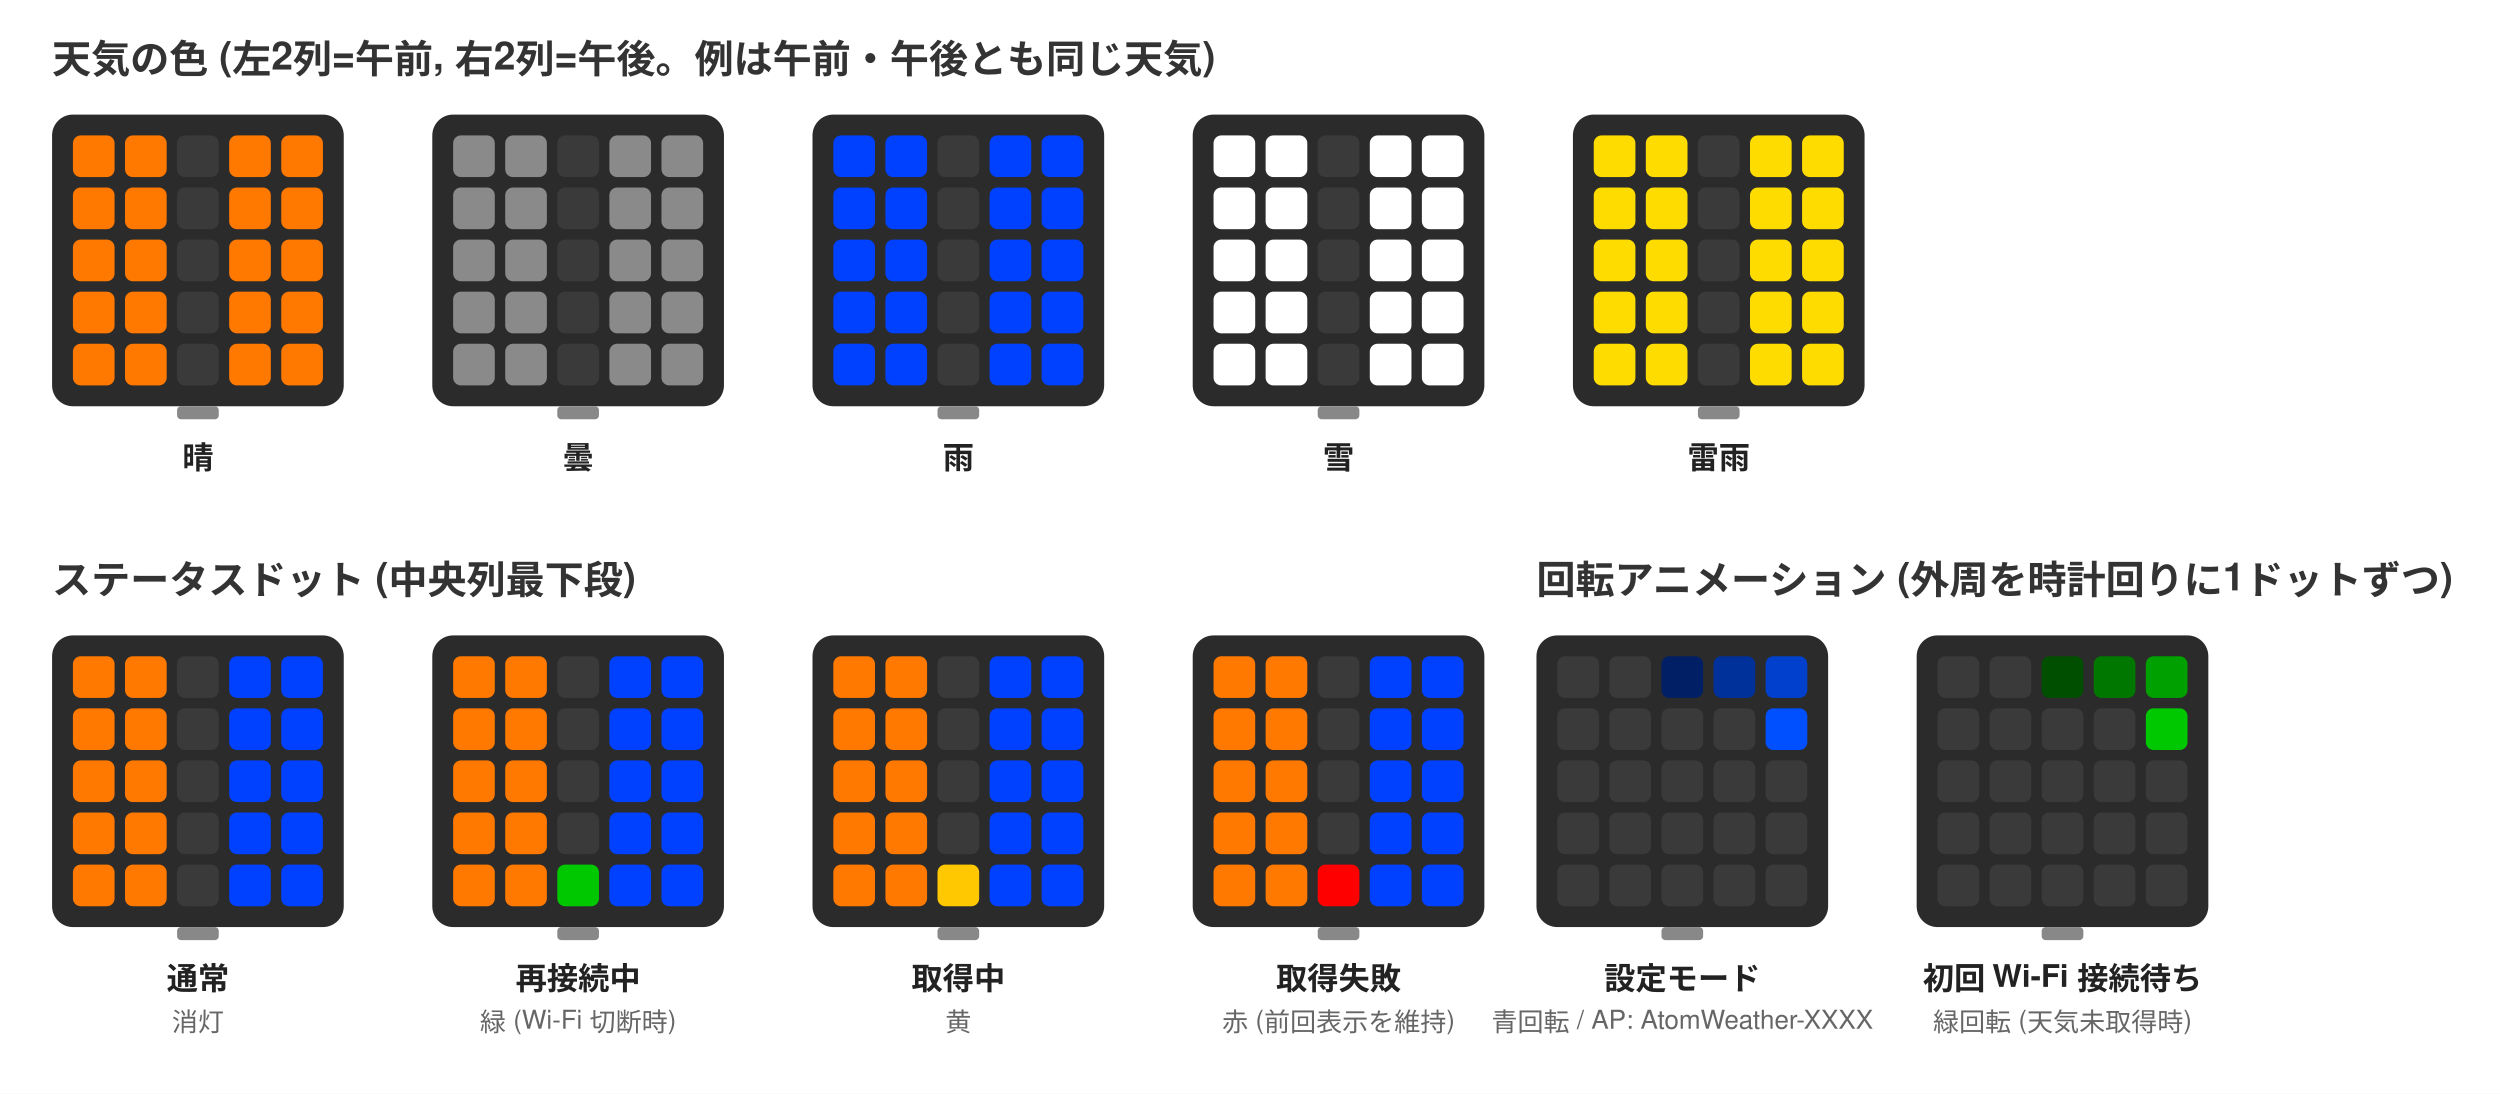
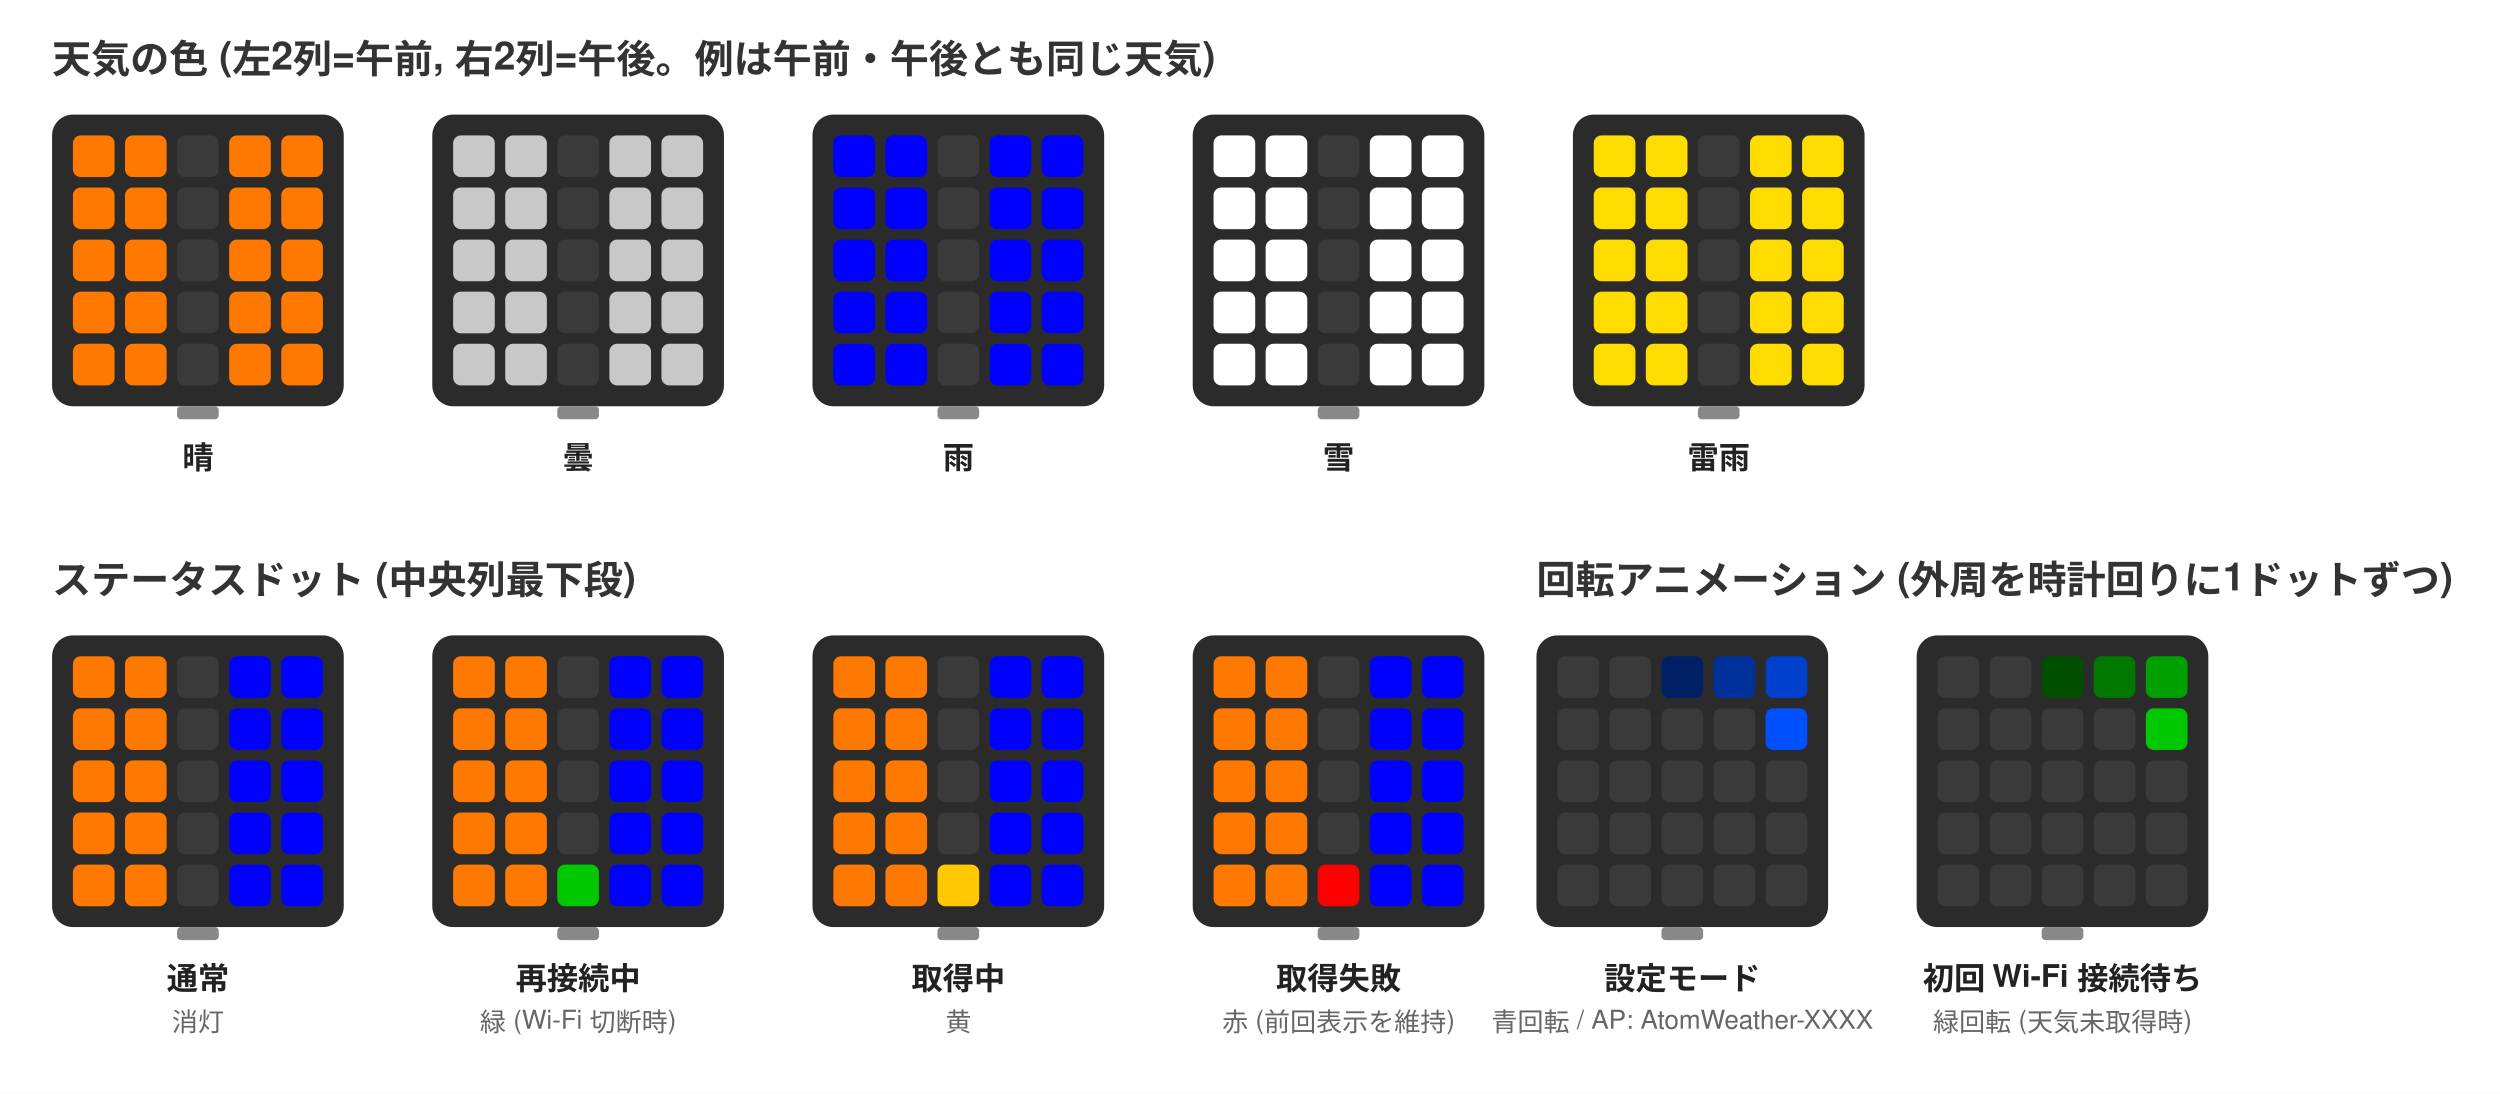
<svg xmlns="http://www.w3.org/2000/svg" width="960" height="420" viewBox="0 0 960 420" font-family="Helvetica, Arial, 'Hiragino Sans', sans-serif">
  <rect width="960" height="420" fill="#ffffff" />
  <text x="20" y="28" font-size="15" font-weight="bold" fill="#333">天気の色 (左2列=午前, 右2列=午後。例は午前・午後とも同じ天気)</text>
  <rect x="20" y="44" width="112" height="112" rx="8" fill="#2b2b2b" />
  <rect x="28" y="52" width="16" height="16" rx="3" fill="#ff7800" />
  <rect x="48" y="52" width="16" height="16" rx="3" fill="#ff7800" />
  <rect x="68" y="52" width="16" height="16" rx="3" fill="#3a3a3a" />
  <rect x="88" y="52" width="16" height="16" rx="3" fill="#ff7800" />
  <rect x="108" y="52" width="16" height="16" rx="3" fill="#ff7800" />
  <rect x="28" y="72" width="16" height="16" rx="3" fill="#ff7800" />
  <rect x="48" y="72" width="16" height="16" rx="3" fill="#ff7800" />
  <rect x="68" y="72" width="16" height="16" rx="3" fill="#3a3a3a" />
  <rect x="88" y="72" width="16" height="16" rx="3" fill="#ff7800" />
  <rect x="108" y="72" width="16" height="16" rx="3" fill="#ff7800" />
  <rect x="28" y="92" width="16" height="16" rx="3" fill="#ff7800" />
  <rect x="48" y="92" width="16" height="16" rx="3" fill="#ff7800" />
  <rect x="68" y="92" width="16" height="16" rx="3" fill="#3a3a3a" />
  <rect x="88" y="92" width="16" height="16" rx="3" fill="#ff7800" />
  <rect x="108" y="92" width="16" height="16" rx="3" fill="#ff7800" />
  <rect x="28" y="112" width="16" height="16" rx="3" fill="#ff7800" />
  <rect x="48" y="112" width="16" height="16" rx="3" fill="#ff7800" />
  <rect x="68" y="112" width="16" height="16" rx="3" fill="#3a3a3a" />
  <rect x="88" y="112" width="16" height="16" rx="3" fill="#ff7800" />
  <rect x="108" y="112" width="16" height="16" rx="3" fill="#ff7800" />
  <rect x="28" y="132" width="16" height="16" rx="3" fill="#ff7800" />
  <rect x="48" y="132" width="16" height="16" rx="3" fill="#ff7800" />
  <rect x="68" y="132" width="16" height="16" rx="3" fill="#3a3a3a" />
  <rect x="88" y="132" width="16" height="16" rx="3" fill="#ff7800" />
  <rect x="108" y="132" width="16" height="16" rx="3" fill="#ff7800" />
  <rect x="68.0" y="156" width="16" height="5" rx="1.5" fill="#888" />
  <text x="76.0" y="180" text-anchor="middle" font-size="12" font-weight="bold" fill="#222">晴</text>
  <rect x="166" y="44" width="112" height="112" rx="8" fill="#2b2b2b" />
-   <rect x="174" y="52" width="16" height="16" rx="3" fill="#8a8a8a" />
-   <rect x="194" y="52" width="16" height="16" rx="3" fill="#8a8a8a" />
+   <rect x="174" y="52" width="16" height="16" rx="3" fill="#c8c8c8" />
+   <rect x="194" y="52" width="16" height="16" rx="3" fill="#c8c8c8" />
  <rect x="214" y="52" width="16" height="16" rx="3" fill="#3a3a3a" />
-   <rect x="234" y="52" width="16" height="16" rx="3" fill="#8a8a8a" />
-   <rect x="254" y="52" width="16" height="16" rx="3" fill="#8a8a8a" />
-   <rect x="174" y="72" width="16" height="16" rx="3" fill="#8a8a8a" />
-   <rect x="194" y="72" width="16" height="16" rx="3" fill="#8a8a8a" />
+   <rect x="234" y="52" width="16" height="16" rx="3" fill="#c8c8c8" />
+   <rect x="254" y="52" width="16" height="16" rx="3" fill="#c8c8c8" />
+   <rect x="174" y="72" width="16" height="16" rx="3" fill="#c8c8c8" />
+   <rect x="194" y="72" width="16" height="16" rx="3" fill="#c8c8c8" />
  <rect x="214" y="72" width="16" height="16" rx="3" fill="#3a3a3a" />
-   <rect x="234" y="72" width="16" height="16" rx="3" fill="#8a8a8a" />
-   <rect x="254" y="72" width="16" height="16" rx="3" fill="#8a8a8a" />
-   <rect x="174" y="92" width="16" height="16" rx="3" fill="#8a8a8a" />
-   <rect x="194" y="92" width="16" height="16" rx="3" fill="#8a8a8a" />
+   <rect x="234" y="72" width="16" height="16" rx="3" fill="#c8c8c8" />
+   <rect x="254" y="72" width="16" height="16" rx="3" fill="#c8c8c8" />
+   <rect x="174" y="92" width="16" height="16" rx="3" fill="#c8c8c8" />
+   <rect x="194" y="92" width="16" height="16" rx="3" fill="#c8c8c8" />
  <rect x="214" y="92" width="16" height="16" rx="3" fill="#3a3a3a" />
-   <rect x="234" y="92" width="16" height="16" rx="3" fill="#8a8a8a" />
-   <rect x="254" y="92" width="16" height="16" rx="3" fill="#8a8a8a" />
-   <rect x="174" y="112" width="16" height="16" rx="3" fill="#8a8a8a" />
-   <rect x="194" y="112" width="16" height="16" rx="3" fill="#8a8a8a" />
+   <rect x="234" y="92" width="16" height="16" rx="3" fill="#c8c8c8" />
+   <rect x="254" y="92" width="16" height="16" rx="3" fill="#c8c8c8" />
+   <rect x="174" y="112" width="16" height="16" rx="3" fill="#c8c8c8" />
+   <rect x="194" y="112" width="16" height="16" rx="3" fill="#c8c8c8" />
  <rect x="214" y="112" width="16" height="16" rx="3" fill="#3a3a3a" />
-   <rect x="234" y="112" width="16" height="16" rx="3" fill="#8a8a8a" />
-   <rect x="254" y="112" width="16" height="16" rx="3" fill="#8a8a8a" />
-   <rect x="174" y="132" width="16" height="16" rx="3" fill="#8a8a8a" />
-   <rect x="194" y="132" width="16" height="16" rx="3" fill="#8a8a8a" />
+   <rect x="234" y="112" width="16" height="16" rx="3" fill="#c8c8c8" />
+   <rect x="254" y="112" width="16" height="16" rx="3" fill="#c8c8c8" />
+   <rect x="174" y="132" width="16" height="16" rx="3" fill="#c8c8c8" />
+   <rect x="194" y="132" width="16" height="16" rx="3" fill="#c8c8c8" />
  <rect x="214" y="132" width="16" height="16" rx="3" fill="#3a3a3a" />
-   <rect x="234" y="132" width="16" height="16" rx="3" fill="#8a8a8a" />
-   <rect x="254" y="132" width="16" height="16" rx="3" fill="#8a8a8a" />
+   <rect x="234" y="132" width="16" height="16" rx="3" fill="#c8c8c8" />
+   <rect x="254" y="132" width="16" height="16" rx="3" fill="#c8c8c8" />
  <rect x="214.0" y="156" width="16" height="5" rx="1.5" fill="#888" />
  <text x="222.0" y="180" text-anchor="middle" font-size="12" font-weight="bold" fill="#222">曇</text>
  <rect x="312" y="44" width="112" height="112" rx="8" fill="#2b2b2b" />
-   <rect x="320" y="52" width="16" height="16" rx="3" fill="#0040ff" />
-   <rect x="340" y="52" width="16" height="16" rx="3" fill="#0040ff" />
+   <rect x="320" y="52" width="16" height="16" rx="3" fill="#0000ff" />
+   <rect x="340" y="52" width="16" height="16" rx="3" fill="#0000ff" />
  <rect x="360" y="52" width="16" height="16" rx="3" fill="#3a3a3a" />
-   <rect x="380" y="52" width="16" height="16" rx="3" fill="#0040ff" />
-   <rect x="400" y="52" width="16" height="16" rx="3" fill="#0040ff" />
-   <rect x="320" y="72" width="16" height="16" rx="3" fill="#0040ff" />
-   <rect x="340" y="72" width="16" height="16" rx="3" fill="#0040ff" />
+   <rect x="380" y="52" width="16" height="16" rx="3" fill="#0000ff" />
+   <rect x="400" y="52" width="16" height="16" rx="3" fill="#0000ff" />
+   <rect x="320" y="72" width="16" height="16" rx="3" fill="#0000ff" />
+   <rect x="340" y="72" width="16" height="16" rx="3" fill="#0000ff" />
  <rect x="360" y="72" width="16" height="16" rx="3" fill="#3a3a3a" />
-   <rect x="380" y="72" width="16" height="16" rx="3" fill="#0040ff" />
-   <rect x="400" y="72" width="16" height="16" rx="3" fill="#0040ff" />
-   <rect x="320" y="92" width="16" height="16" rx="3" fill="#0040ff" />
-   <rect x="340" y="92" width="16" height="16" rx="3" fill="#0040ff" />
+   <rect x="380" y="72" width="16" height="16" rx="3" fill="#0000ff" />
+   <rect x="400" y="72" width="16" height="16" rx="3" fill="#0000ff" />
+   <rect x="320" y="92" width="16" height="16" rx="3" fill="#0000ff" />
+   <rect x="340" y="92" width="16" height="16" rx="3" fill="#0000ff" />
  <rect x="360" y="92" width="16" height="16" rx="3" fill="#3a3a3a" />
-   <rect x="380" y="92" width="16" height="16" rx="3" fill="#0040ff" />
-   <rect x="400" y="92" width="16" height="16" rx="3" fill="#0040ff" />
-   <rect x="320" y="112" width="16" height="16" rx="3" fill="#0040ff" />
-   <rect x="340" y="112" width="16" height="16" rx="3" fill="#0040ff" />
+   <rect x="380" y="92" width="16" height="16" rx="3" fill="#0000ff" />
+   <rect x="400" y="92" width="16" height="16" rx="3" fill="#0000ff" />
+   <rect x="320" y="112" width="16" height="16" rx="3" fill="#0000ff" />
+   <rect x="340" y="112" width="16" height="16" rx="3" fill="#0000ff" />
  <rect x="360" y="112" width="16" height="16" rx="3" fill="#3a3a3a" />
-   <rect x="380" y="112" width="16" height="16" rx="3" fill="#0040ff" />
-   <rect x="400" y="112" width="16" height="16" rx="3" fill="#0040ff" />
-   <rect x="320" y="132" width="16" height="16" rx="3" fill="#0040ff" />
-   <rect x="340" y="132" width="16" height="16" rx="3" fill="#0040ff" />
+   <rect x="380" y="112" width="16" height="16" rx="3" fill="#0000ff" />
+   <rect x="400" y="112" width="16" height="16" rx="3" fill="#0000ff" />
+   <rect x="320" y="132" width="16" height="16" rx="3" fill="#0000ff" />
+   <rect x="340" y="132" width="16" height="16" rx="3" fill="#0000ff" />
  <rect x="360" y="132" width="16" height="16" rx="3" fill="#3a3a3a" />
-   <rect x="380" y="132" width="16" height="16" rx="3" fill="#0040ff" />
-   <rect x="400" y="132" width="16" height="16" rx="3" fill="#0040ff" />
+   <rect x="380" y="132" width="16" height="16" rx="3" fill="#0000ff" />
+   <rect x="400" y="132" width="16" height="16" rx="3" fill="#0000ff" />
  <rect x="360.0" y="156" width="16" height="5" rx="1.5" fill="#888" />
  <text x="368.0" y="180" text-anchor="middle" font-size="12" font-weight="bold" fill="#222">雨</text>
  <rect x="458" y="44" width="112" height="112" rx="8" fill="#2b2b2b" />
  <rect x="466" y="52" width="16" height="16" rx="3" fill="#ffffff" />
  <rect x="486" y="52" width="16" height="16" rx="3" fill="#ffffff" />
  <rect x="506" y="52" width="16" height="16" rx="3" fill="#3a3a3a" />
  <rect x="526" y="52" width="16" height="16" rx="3" fill="#ffffff" />
  <rect x="546" y="52" width="16" height="16" rx="3" fill="#ffffff" />
  <rect x="466" y="72" width="16" height="16" rx="3" fill="#ffffff" />
  <rect x="486" y="72" width="16" height="16" rx="3" fill="#ffffff" />
  <rect x="506" y="72" width="16" height="16" rx="3" fill="#3a3a3a" />
  <rect x="526" y="72" width="16" height="16" rx="3" fill="#ffffff" />
  <rect x="546" y="72" width="16" height="16" rx="3" fill="#ffffff" />
  <rect x="466" y="92" width="16" height="16" rx="3" fill="#ffffff" />
  <rect x="486" y="92" width="16" height="16" rx="3" fill="#ffffff" />
  <rect x="506" y="92" width="16" height="16" rx="3" fill="#3a3a3a" />
  <rect x="526" y="92" width="16" height="16" rx="3" fill="#ffffff" />
  <rect x="546" y="92" width="16" height="16" rx="3" fill="#ffffff" />
  <rect x="466" y="112" width="16" height="16" rx="3" fill="#ffffff" />
  <rect x="486" y="112" width="16" height="16" rx="3" fill="#ffffff" />
  <rect x="506" y="112" width="16" height="16" rx="3" fill="#3a3a3a" />
  <rect x="526" y="112" width="16" height="16" rx="3" fill="#ffffff" />
  <rect x="546" y="112" width="16" height="16" rx="3" fill="#ffffff" />
  <rect x="466" y="132" width="16" height="16" rx="3" fill="#ffffff" />
  <rect x="486" y="132" width="16" height="16" rx="3" fill="#ffffff" />
  <rect x="506" y="132" width="16" height="16" rx="3" fill="#3a3a3a" />
  <rect x="526" y="132" width="16" height="16" rx="3" fill="#ffffff" />
  <rect x="546" y="132" width="16" height="16" rx="3" fill="#ffffff" />
  <rect x="506.0" y="156" width="16" height="5" rx="1.5" fill="#888" />
  <text x="514.0" y="180" text-anchor="middle" font-size="12" font-weight="bold" fill="#222">雪</text>
  <rect x="604" y="44" width="112" height="112" rx="8" fill="#2b2b2b" />
  <rect x="612" y="52" width="16" height="16" rx="3" fill="#ffdc00" />
  <rect x="632" y="52" width="16" height="16" rx="3" fill="#ffdc00" />
  <rect x="652" y="52" width="16" height="16" rx="3" fill="#3a3a3a" />
  <rect x="672" y="52" width="16" height="16" rx="3" fill="#ffdc00" />
  <rect x="692" y="52" width="16" height="16" rx="3" fill="#ffdc00" />
  <rect x="612" y="72" width="16" height="16" rx="3" fill="#ffdc00" />
  <rect x="632" y="72" width="16" height="16" rx="3" fill="#ffdc00" />
  <rect x="652" y="72" width="16" height="16" rx="3" fill="#3a3a3a" />
  <rect x="672" y="72" width="16" height="16" rx="3" fill="#ffdc00" />
  <rect x="692" y="72" width="16" height="16" rx="3" fill="#ffdc00" />
  <rect x="612" y="92" width="16" height="16" rx="3" fill="#ffdc00" />
  <rect x="632" y="92" width="16" height="16" rx="3" fill="#ffdc00" />
  <rect x="652" y="92" width="16" height="16" rx="3" fill="#3a3a3a" />
  <rect x="672" y="92" width="16" height="16" rx="3" fill="#ffdc00" />
  <rect x="692" y="92" width="16" height="16" rx="3" fill="#ffdc00" />
  <rect x="612" y="112" width="16" height="16" rx="3" fill="#ffdc00" />
  <rect x="632" y="112" width="16" height="16" rx="3" fill="#ffdc00" />
  <rect x="652" y="112" width="16" height="16" rx="3" fill="#3a3a3a" />
  <rect x="672" y="112" width="16" height="16" rx="3" fill="#ffdc00" />
  <rect x="692" y="112" width="16" height="16" rx="3" fill="#ffdc00" />
  <rect x="612" y="132" width="16" height="16" rx="3" fill="#ffdc00" />
  <rect x="632" y="132" width="16" height="16" rx="3" fill="#ffdc00" />
  <rect x="652" y="132" width="16" height="16" rx="3" fill="#3a3a3a" />
  <rect x="672" y="132" width="16" height="16" rx="3" fill="#ffdc00" />
  <rect x="692" y="132" width="16" height="16" rx="3" fill="#ffdc00" />
  <rect x="652.0" y="156" width="16" height="5" rx="1.5" fill="#888" />
  <text x="660.0" y="180" text-anchor="middle" font-size="12" font-weight="bold" fill="#222">雷雨</text>
  <text x="20" y="228" font-size="15" font-weight="bold" fill="#333">ステータスドット (中央列最下段)</text>
  <rect x="20" y="244" width="112" height="112" rx="8" fill="#2b2b2b" />
  <rect x="28" y="252" width="16" height="16" rx="3" fill="#ff7800" />
  <rect x="48" y="252" width="16" height="16" rx="3" fill="#ff7800" />
  <rect x="68" y="252" width="16" height="16" rx="3" fill="#3a3a3a" />
-   <rect x="88" y="252" width="16" height="16" rx="3" fill="#0040ff" />
-   <rect x="108" y="252" width="16" height="16" rx="3" fill="#0040ff" />
+   <rect x="88" y="252" width="16" height="16" rx="3" fill="#0000ff" />
+   <rect x="108" y="252" width="16" height="16" rx="3" fill="#0000ff" />
  <rect x="28" y="272" width="16" height="16" rx="3" fill="#ff7800" />
  <rect x="48" y="272" width="16" height="16" rx="3" fill="#ff7800" />
  <rect x="68" y="272" width="16" height="16" rx="3" fill="#3a3a3a" />
-   <rect x="88" y="272" width="16" height="16" rx="3" fill="#0040ff" />
-   <rect x="108" y="272" width="16" height="16" rx="3" fill="#0040ff" />
+   <rect x="88" y="272" width="16" height="16" rx="3" fill="#0000ff" />
+   <rect x="108" y="272" width="16" height="16" rx="3" fill="#0000ff" />
  <rect x="28" y="292" width="16" height="16" rx="3" fill="#ff7800" />
  <rect x="48" y="292" width="16" height="16" rx="3" fill="#ff7800" />
  <rect x="68" y="292" width="16" height="16" rx="3" fill="#3a3a3a" />
-   <rect x="88" y="292" width="16" height="16" rx="3" fill="#0040ff" />
-   <rect x="108" y="292" width="16" height="16" rx="3" fill="#0040ff" />
+   <rect x="88" y="292" width="16" height="16" rx="3" fill="#0000ff" />
+   <rect x="108" y="292" width="16" height="16" rx="3" fill="#0000ff" />
  <rect x="28" y="312" width="16" height="16" rx="3" fill="#ff7800" />
  <rect x="48" y="312" width="16" height="16" rx="3" fill="#ff7800" />
  <rect x="68" y="312" width="16" height="16" rx="3" fill="#3a3a3a" />
-   <rect x="88" y="312" width="16" height="16" rx="3" fill="#0040ff" />
-   <rect x="108" y="312" width="16" height="16" rx="3" fill="#0040ff" />
+   <rect x="88" y="312" width="16" height="16" rx="3" fill="#0000ff" />
+   <rect x="108" y="312" width="16" height="16" rx="3" fill="#0000ff" />
  <rect x="28" y="332" width="16" height="16" rx="3" fill="#ff7800" />
  <rect x="48" y="332" width="16" height="16" rx="3" fill="#ff7800" />
  <rect x="68" y="332" width="16" height="16" rx="3" fill="#3a3a3a" />
-   <rect x="88" y="332" width="16" height="16" rx="3" fill="#0040ff" />
-   <rect x="108" y="332" width="16" height="16" rx="3" fill="#0040ff" />
+   <rect x="88" y="332" width="16" height="16" rx="3" fill="#0000ff" />
+   <rect x="108" y="332" width="16" height="16" rx="3" fill="#0000ff" />
  <rect x="68.0" y="356" width="16" height="5" rx="1.5" fill="#888" />
  <text x="76.0" y="380" text-anchor="middle" font-size="12" font-weight="bold" fill="#222">通常</text>
  <text x="76.0" y="396" text-anchor="middle" font-size="10" fill="#666">消灯</text>
  <rect x="166" y="244" width="112" height="112" rx="8" fill="#2b2b2b" />
  <rect x="174" y="252" width="16" height="16" rx="3" fill="#ff7800" />
  <rect x="194" y="252" width="16" height="16" rx="3" fill="#ff7800" />
  <rect x="214" y="252" width="16" height="16" rx="3" fill="#3a3a3a" />
-   <rect x="234" y="252" width="16" height="16" rx="3" fill="#0040ff" />
-   <rect x="254" y="252" width="16" height="16" rx="3" fill="#0040ff" />
+   <rect x="234" y="252" width="16" height="16" rx="3" fill="#0000ff" />
+   <rect x="254" y="252" width="16" height="16" rx="3" fill="#0000ff" />
  <rect x="174" y="272" width="16" height="16" rx="3" fill="#ff7800" />
  <rect x="194" y="272" width="16" height="16" rx="3" fill="#ff7800" />
  <rect x="214" y="272" width="16" height="16" rx="3" fill="#3a3a3a" />
-   <rect x="234" y="272" width="16" height="16" rx="3" fill="#0040ff" />
-   <rect x="254" y="272" width="16" height="16" rx="3" fill="#0040ff" />
+   <rect x="234" y="272" width="16" height="16" rx="3" fill="#0000ff" />
+   <rect x="254" y="272" width="16" height="16" rx="3" fill="#0000ff" />
  <rect x="174" y="292" width="16" height="16" rx="3" fill="#ff7800" />
  <rect x="194" y="292" width="16" height="16" rx="3" fill="#ff7800" />
  <rect x="214" y="292" width="16" height="16" rx="3" fill="#3a3a3a" />
-   <rect x="234" y="292" width="16" height="16" rx="3" fill="#0040ff" />
-   <rect x="254" y="292" width="16" height="16" rx="3" fill="#0040ff" />
+   <rect x="234" y="292" width="16" height="16" rx="3" fill="#0000ff" />
+   <rect x="254" y="292" width="16" height="16" rx="3" fill="#0000ff" />
  <rect x="174" y="312" width="16" height="16" rx="3" fill="#ff7800" />
  <rect x="194" y="312" width="16" height="16" rx="3" fill="#ff7800" />
  <rect x="214" y="312" width="16" height="16" rx="3" fill="#3a3a3a" />
-   <rect x="234" y="312" width="16" height="16" rx="3" fill="#0040ff" />
-   <rect x="254" y="312" width="16" height="16" rx="3" fill="#0040ff" />
+   <rect x="234" y="312" width="16" height="16" rx="3" fill="#0000ff" />
+   <rect x="254" y="312" width="16" height="16" rx="3" fill="#0000ff" />
  <rect x="174" y="332" width="16" height="16" rx="3" fill="#ff7800" />
  <rect x="194" y="332" width="16" height="16" rx="3" fill="#ff7800" />
  <rect x="214" y="332" width="16" height="16" rx="3" fill="#00c800" />
-   <rect x="234" y="332" width="16" height="16" rx="3" fill="#0040ff" />
-   <rect x="254" y="332" width="16" height="16" rx="3" fill="#0040ff" />
+   <rect x="234" y="332" width="16" height="16" rx="3" fill="#0000ff" />
+   <rect x="254" y="332" width="16" height="16" rx="3" fill="#0000ff" />
  <rect x="214.0" y="356" width="16" height="5" rx="1.5" fill="#888" />
  <text x="222.0" y="380" text-anchor="middle" font-size="12" font-weight="bold" fill="#222">再接続中</text>
  <text x="222.0" y="396" text-anchor="middle" font-size="10" fill="#666">緑 (Wi-Fi 切断時)</text>
  <rect x="312" y="244" width="112" height="112" rx="8" fill="#2b2b2b" />
  <rect x="320" y="252" width="16" height="16" rx="3" fill="#ff7800" />
  <rect x="340" y="252" width="16" height="16" rx="3" fill="#ff7800" />
  <rect x="360" y="252" width="16" height="16" rx="3" fill="#3a3a3a" />
-   <rect x="380" y="252" width="16" height="16" rx="3" fill="#0040ff" />
-   <rect x="400" y="252" width="16" height="16" rx="3" fill="#0040ff" />
+   <rect x="380" y="252" width="16" height="16" rx="3" fill="#0000ff" />
+   <rect x="400" y="252" width="16" height="16" rx="3" fill="#0000ff" />
  <rect x="320" y="272" width="16" height="16" rx="3" fill="#ff7800" />
  <rect x="340" y="272" width="16" height="16" rx="3" fill="#ff7800" />
  <rect x="360" y="272" width="16" height="16" rx="3" fill="#3a3a3a" />
-   <rect x="380" y="272" width="16" height="16" rx="3" fill="#0040ff" />
-   <rect x="400" y="272" width="16" height="16" rx="3" fill="#0040ff" />
+   <rect x="380" y="272" width="16" height="16" rx="3" fill="#0000ff" />
+   <rect x="400" y="272" width="16" height="16" rx="3" fill="#0000ff" />
  <rect x="320" y="292" width="16" height="16" rx="3" fill="#ff7800" />
  <rect x="340" y="292" width="16" height="16" rx="3" fill="#ff7800" />
  <rect x="360" y="292" width="16" height="16" rx="3" fill="#3a3a3a" />
-   <rect x="380" y="292" width="16" height="16" rx="3" fill="#0040ff" />
-   <rect x="400" y="292" width="16" height="16" rx="3" fill="#0040ff" />
+   <rect x="380" y="292" width="16" height="16" rx="3" fill="#0000ff" />
+   <rect x="400" y="292" width="16" height="16" rx="3" fill="#0000ff" />
  <rect x="320" y="312" width="16" height="16" rx="3" fill="#ff7800" />
  <rect x="340" y="312" width="16" height="16" rx="3" fill="#ff7800" />
  <rect x="360" y="312" width="16" height="16" rx="3" fill="#3a3a3a" />
-   <rect x="380" y="312" width="16" height="16" rx="3" fill="#0040ff" />
-   <rect x="400" y="312" width="16" height="16" rx="3" fill="#0040ff" />
+   <rect x="380" y="312" width="16" height="16" rx="3" fill="#0000ff" />
+   <rect x="400" y="312" width="16" height="16" rx="3" fill="#0000ff" />
  <rect x="320" y="332" width="16" height="16" rx="3" fill="#ff7800" />
  <rect x="340" y="332" width="16" height="16" rx="3" fill="#ff7800" />
  <rect x="360" y="332" width="16" height="16" rx="3" fill="#ffc800" />
-   <rect x="380" y="332" width="16" height="16" rx="3" fill="#0040ff" />
-   <rect x="400" y="332" width="16" height="16" rx="3" fill="#0040ff" />
+   <rect x="380" y="332" width="16" height="16" rx="3" fill="#0000ff" />
+   <rect x="400" y="332" width="16" height="16" rx="3" fill="#0000ff" />
  <rect x="360.0" y="356" width="16" height="5" rx="1.5" fill="#888" />
  <text x="368.0" y="380" text-anchor="middle" font-size="12" font-weight="bold" fill="#222">取得中</text>
  <text x="368.0" y="396" text-anchor="middle" font-size="10" fill="#666">黄</text>
  <rect x="458" y="244" width="112" height="112" rx="8" fill="#2b2b2b" />
  <rect x="466" y="252" width="16" height="16" rx="3" fill="#ff7800" />
  <rect x="486" y="252" width="16" height="16" rx="3" fill="#ff7800" />
  <rect x="506" y="252" width="16" height="16" rx="3" fill="#3a3a3a" />
-   <rect x="526" y="252" width="16" height="16" rx="3" fill="#0040ff" />
-   <rect x="546" y="252" width="16" height="16" rx="3" fill="#0040ff" />
+   <rect x="526" y="252" width="16" height="16" rx="3" fill="#0000ff" />
+   <rect x="546" y="252" width="16" height="16" rx="3" fill="#0000ff" />
  <rect x="466" y="272" width="16" height="16" rx="3" fill="#ff7800" />
  <rect x="486" y="272" width="16" height="16" rx="3" fill="#ff7800" />
  <rect x="506" y="272" width="16" height="16" rx="3" fill="#3a3a3a" />
-   <rect x="526" y="272" width="16" height="16" rx="3" fill="#0040ff" />
-   <rect x="546" y="272" width="16" height="16" rx="3" fill="#0040ff" />
+   <rect x="526" y="272" width="16" height="16" rx="3" fill="#0000ff" />
+   <rect x="546" y="272" width="16" height="16" rx="3" fill="#0000ff" />
  <rect x="466" y="292" width="16" height="16" rx="3" fill="#ff7800" />
  <rect x="486" y="292" width="16" height="16" rx="3" fill="#ff7800" />
  <rect x="506" y="292" width="16" height="16" rx="3" fill="#3a3a3a" />
-   <rect x="526" y="292" width="16" height="16" rx="3" fill="#0040ff" />
-   <rect x="546" y="292" width="16" height="16" rx="3" fill="#0040ff" />
+   <rect x="526" y="292" width="16" height="16" rx="3" fill="#0000ff" />
+   <rect x="546" y="292" width="16" height="16" rx="3" fill="#0000ff" />
  <rect x="466" y="312" width="16" height="16" rx="3" fill="#ff7800" />
  <rect x="486" y="312" width="16" height="16" rx="3" fill="#ff7800" />
  <rect x="506" y="312" width="16" height="16" rx="3" fill="#3a3a3a" />
-   <rect x="526" y="312" width="16" height="16" rx="3" fill="#0040ff" />
-   <rect x="546" y="312" width="16" height="16" rx="3" fill="#0040ff" />
+   <rect x="526" y="312" width="16" height="16" rx="3" fill="#0000ff" />
+   <rect x="546" y="312" width="16" height="16" rx="3" fill="#0000ff" />
  <rect x="466" y="332" width="16" height="16" rx="3" fill="#ff7800" />
  <rect x="486" y="332" width="16" height="16" rx="3" fill="#ff7800" />
  <rect x="506" y="332" width="16" height="16" rx="3" fill="#ff0000" />
-   <rect x="526" y="332" width="16" height="16" rx="3" fill="#0040ff" />
-   <rect x="546" y="332" width="16" height="16" rx="3" fill="#0040ff" />
+   <rect x="526" y="332" width="16" height="16" rx="3" fill="#0000ff" />
+   <rect x="546" y="332" width="16" height="16" rx="3" fill="#0000ff" />
  <rect x="506.0" y="356" width="16" height="5" rx="1.5" fill="#888" />
  <text x="514.0" y="380" text-anchor="middle" font-size="12" font-weight="bold" fill="#222">取得失敗</text>
  <text x="514.0" y="396" text-anchor="middle" font-size="10" fill="#666">赤 (前回表示を維持)</text>
  <text x="590" y="228" font-size="15" font-weight="bold" fill="#333">回転アニメーション (外周を時計回りに1ドットずつ)</text>
  <rect x="590" y="244" width="112" height="112" rx="8" fill="#2b2b2b" />
  <rect x="598" y="252" width="16" height="16" rx="3" fill="#3a3a3a" />
  <rect x="618" y="252" width="16" height="16" rx="3" fill="#3a3a3a" />
  <rect x="638" y="252" width="16" height="16" rx="3" fill="#001f65" />
  <rect x="658" y="252" width="16" height="16" rx="3" fill="#003099" />
  <rect x="678" y="252" width="16" height="16" rx="3" fill="#0040cc" />
  <rect x="598" y="272" width="16" height="16" rx="3" fill="#3a3a3a" />
  <rect x="618" y="272" width="16" height="16" rx="3" fill="#3a3a3a" />
  <rect x="638" y="272" width="16" height="16" rx="3" fill="#3a3a3a" />
  <rect x="658" y="272" width="16" height="16" rx="3" fill="#3a3a3a" />
  <rect x="678" y="272" width="16" height="16" rx="3" fill="#0050ff" />
  <rect x="598" y="292" width="16" height="16" rx="3" fill="#3a3a3a" />
  <rect x="618" y="292" width="16" height="16" rx="3" fill="#3a3a3a" />
  <rect x="638" y="292" width="16" height="16" rx="3" fill="#3a3a3a" />
  <rect x="658" y="292" width="16" height="16" rx="3" fill="#3a3a3a" />
  <rect x="678" y="292" width="16" height="16" rx="3" fill="#3a3a3a" />
  <rect x="598" y="312" width="16" height="16" rx="3" fill="#3a3a3a" />
  <rect x="618" y="312" width="16" height="16" rx="3" fill="#3a3a3a" />
  <rect x="638" y="312" width="16" height="16" rx="3" fill="#3a3a3a" />
  <rect x="658" y="312" width="16" height="16" rx="3" fill="#3a3a3a" />
  <rect x="678" y="312" width="16" height="16" rx="3" fill="#3a3a3a" />
  <rect x="598" y="332" width="16" height="16" rx="3" fill="#3a3a3a" />
  <rect x="618" y="332" width="16" height="16" rx="3" fill="#3a3a3a" />
  <rect x="638" y="332" width="16" height="16" rx="3" fill="#3a3a3a" />
  <rect x="658" y="332" width="16" height="16" rx="3" fill="#3a3a3a" />
  <rect x="678" y="332" width="16" height="16" rx="3" fill="#3a3a3a" />
  <rect x="638.0" y="356" width="16" height="5" rx="1.5" fill="#888" />
  <text x="646.0" y="380" text-anchor="middle" font-size="12" font-weight="bold" fill="#222">設定モード</text>
  <text x="646.0" y="396" text-anchor="middle" font-size="10" fill="#666">青回転 / AP: AtomWeather-XXXX</text>
  <rect x="736" y="244" width="112" height="112" rx="8" fill="#2b2b2b" />
  <rect x="744" y="252" width="16" height="16" rx="3" fill="#3a3a3a" />
  <rect x="764" y="252" width="16" height="16" rx="3" fill="#3a3a3a" />
  <rect x="784" y="252" width="16" height="16" rx="3" fill="#004f00" />
  <rect x="804" y="252" width="16" height="16" rx="3" fill="#007800" />
  <rect x="824" y="252" width="16" height="16" rx="3" fill="#00a000" />
  <rect x="744" y="272" width="16" height="16" rx="3" fill="#3a3a3a" />
  <rect x="764" y="272" width="16" height="16" rx="3" fill="#3a3a3a" />
  <rect x="784" y="272" width="16" height="16" rx="3" fill="#3a3a3a" />
  <rect x="804" y="272" width="16" height="16" rx="3" fill="#3a3a3a" />
  <rect x="824" y="272" width="16" height="16" rx="3" fill="#00c800" />
  <rect x="744" y="292" width="16" height="16" rx="3" fill="#3a3a3a" />
  <rect x="764" y="292" width="16" height="16" rx="3" fill="#3a3a3a" />
  <rect x="784" y="292" width="16" height="16" rx="3" fill="#3a3a3a" />
  <rect x="804" y="292" width="16" height="16" rx="3" fill="#3a3a3a" />
  <rect x="824" y="292" width="16" height="16" rx="3" fill="#3a3a3a" />
  <rect x="744" y="312" width="16" height="16" rx="3" fill="#3a3a3a" />
  <rect x="764" y="312" width="16" height="16" rx="3" fill="#3a3a3a" />
  <rect x="784" y="312" width="16" height="16" rx="3" fill="#3a3a3a" />
  <rect x="804" y="312" width="16" height="16" rx="3" fill="#3a3a3a" />
  <rect x="824" y="312" width="16" height="16" rx="3" fill="#3a3a3a" />
  <rect x="744" y="332" width="16" height="16" rx="3" fill="#3a3a3a" />
  <rect x="764" y="332" width="16" height="16" rx="3" fill="#3a3a3a" />
  <rect x="784" y="332" width="16" height="16" rx="3" fill="#3a3a3a" />
  <rect x="804" y="332" width="16" height="16" rx="3" fill="#3a3a3a" />
  <rect x="824" y="332" width="16" height="16" rx="3" fill="#3a3a3a" />
  <rect x="784.0" y="356" width="16" height="5" rx="1.5" fill="#888" />
  <text x="792.0" y="380" text-anchor="middle" font-size="12" font-weight="bold" fill="#222">初回 Wi-Fi 接続待ち</text>
  <text x="792.0" y="396" text-anchor="middle" font-size="10" fill="#666">緑回転 (天気未取得時)</text>
</svg>
